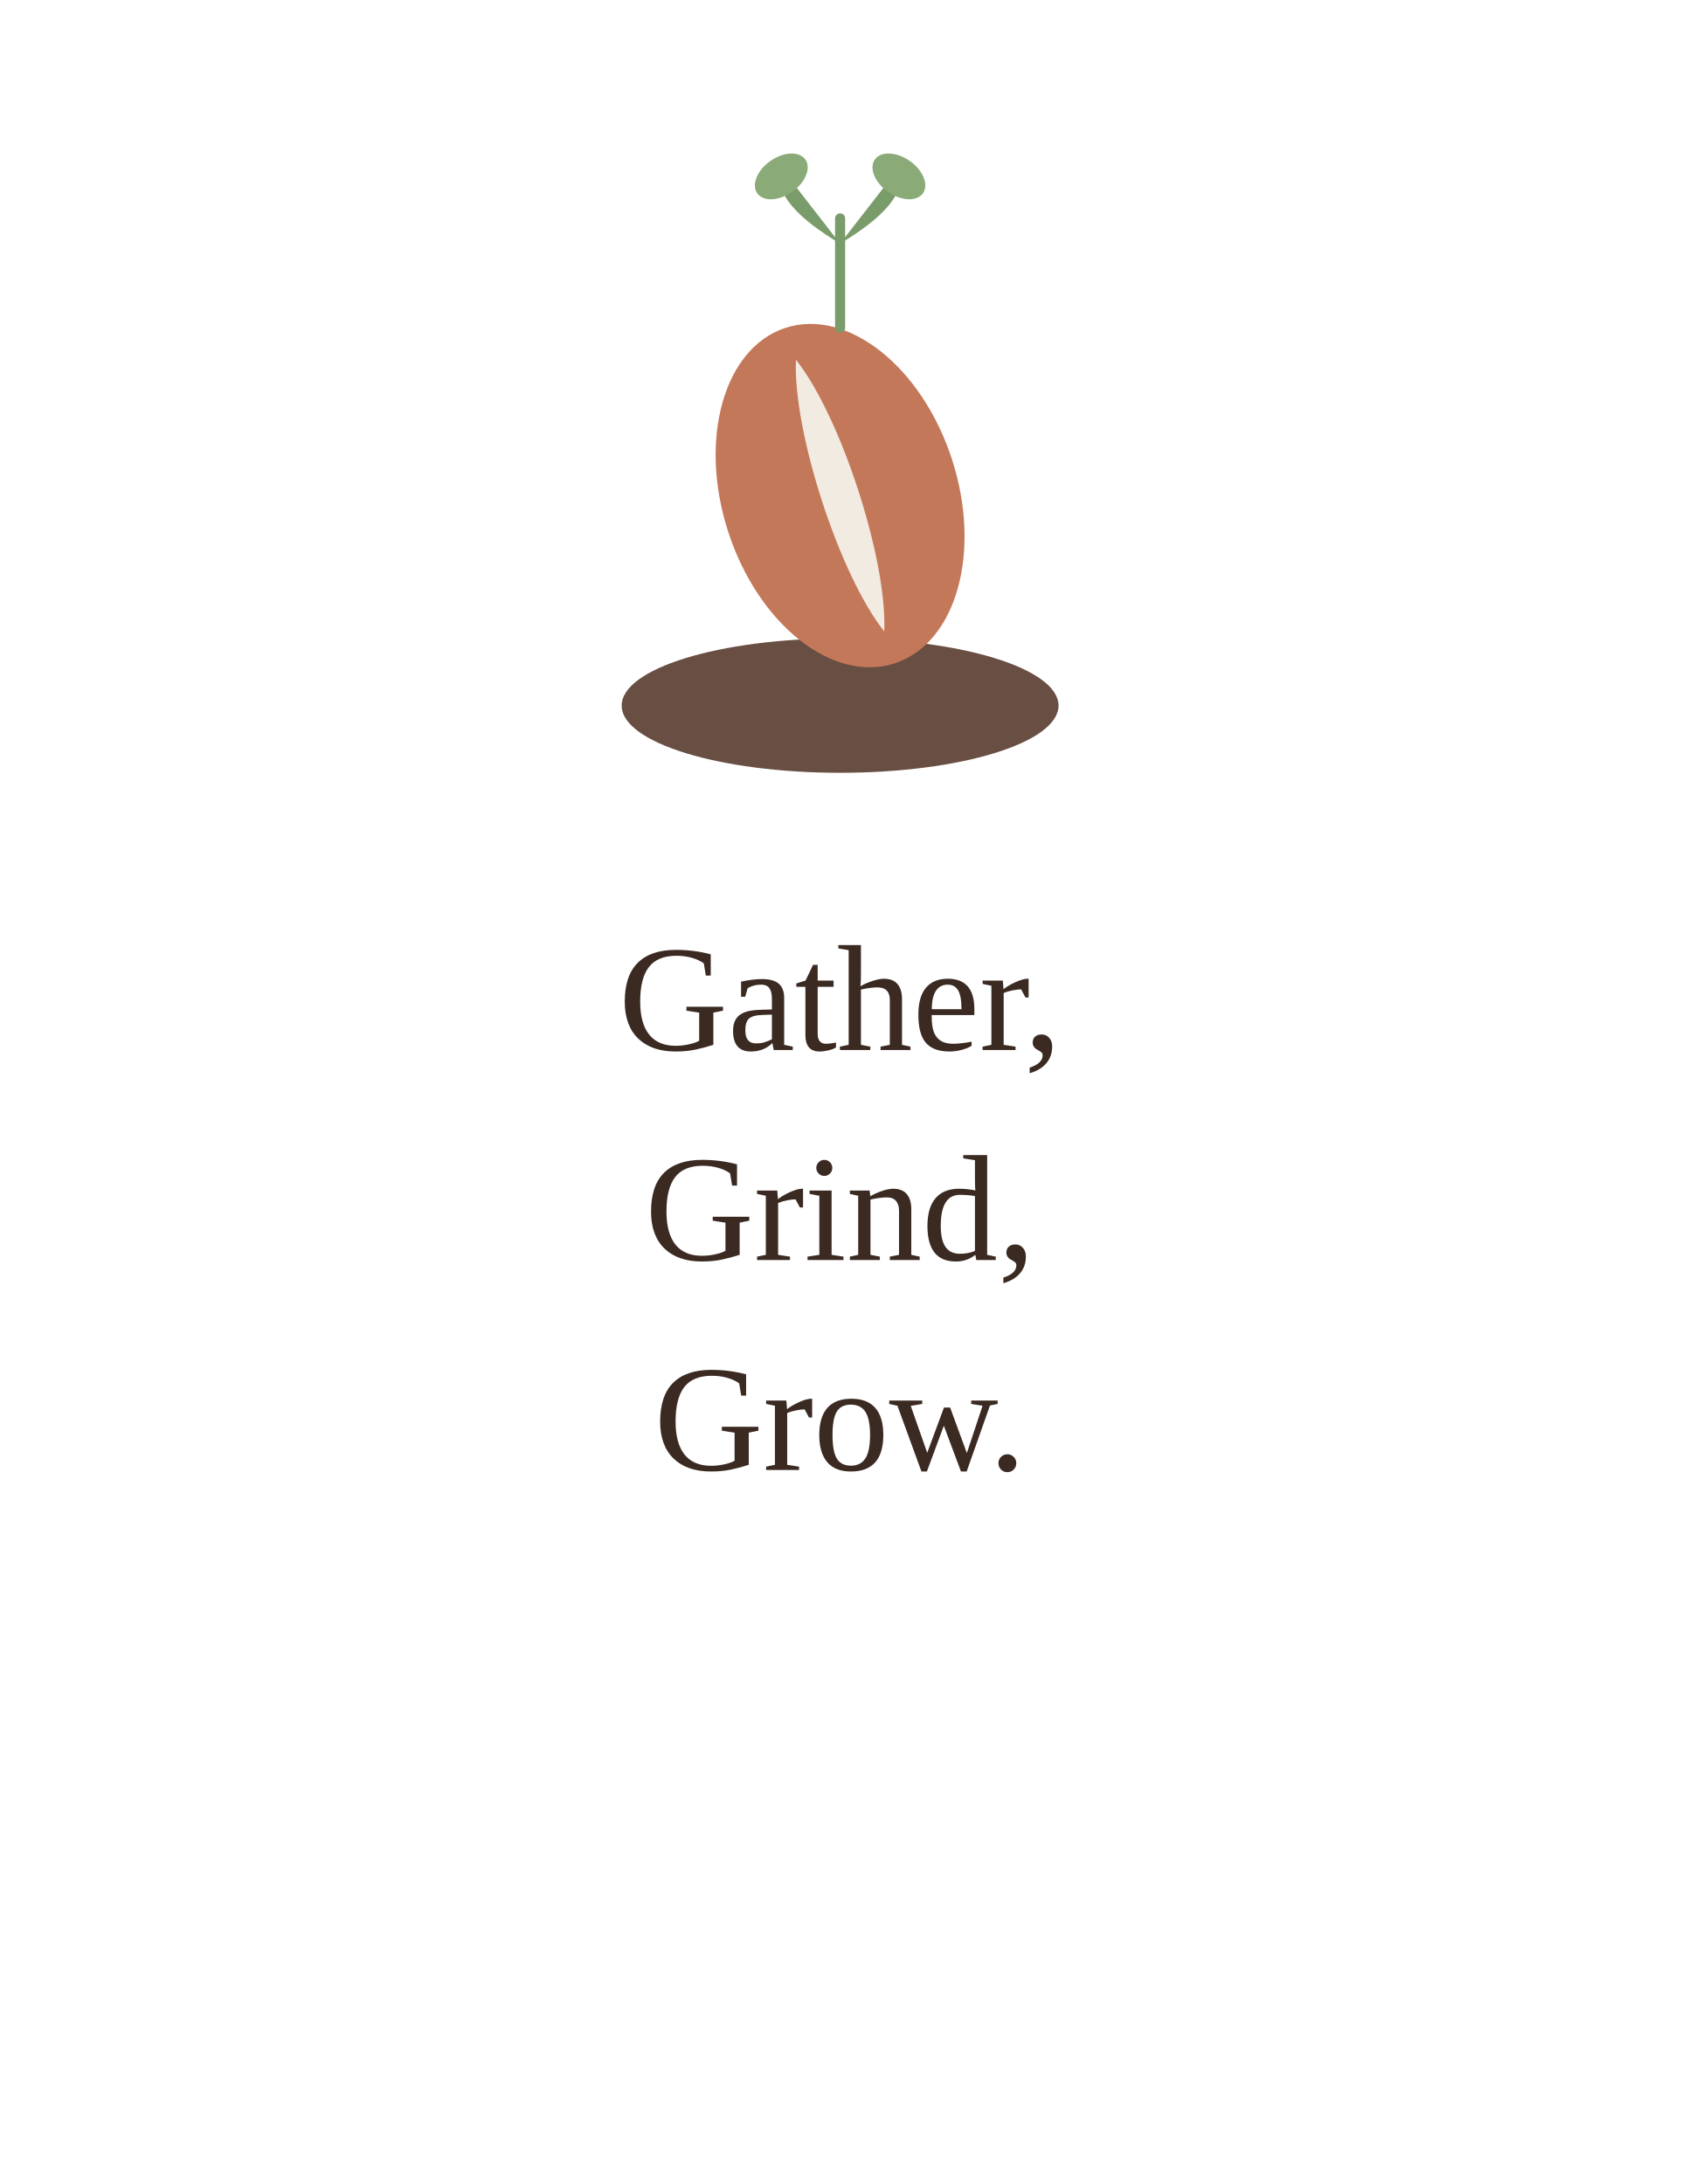
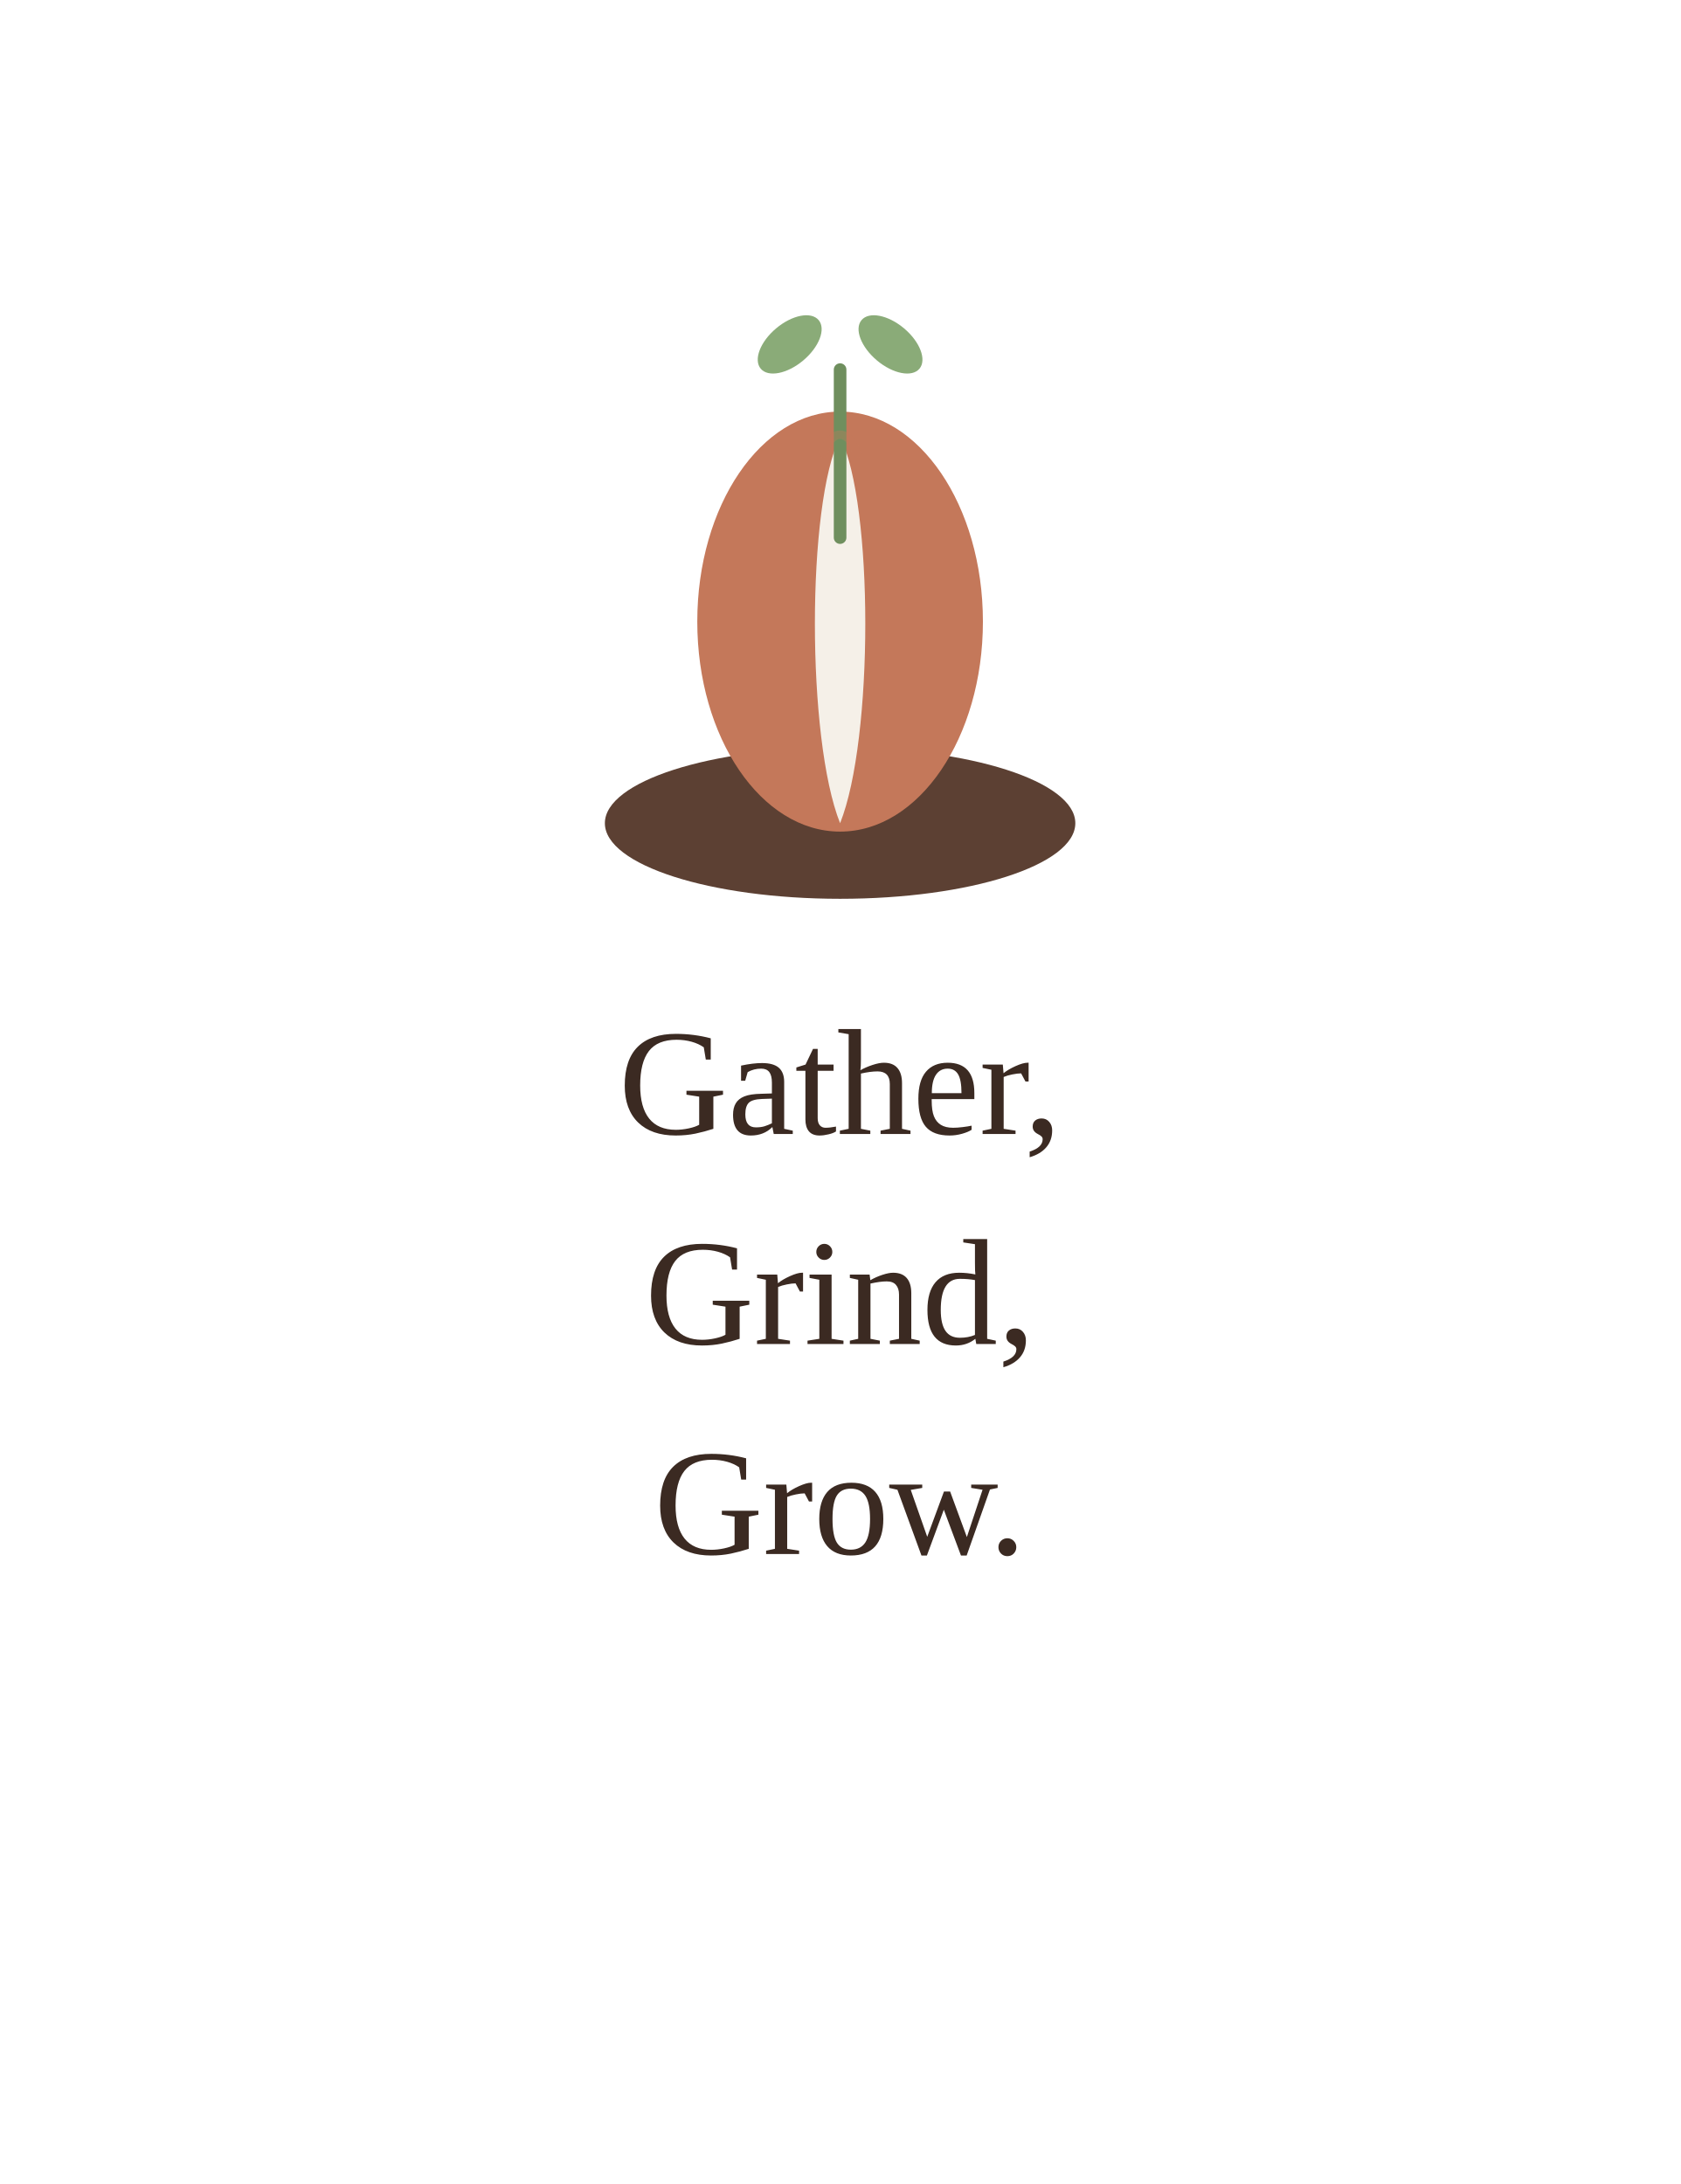
<svg xmlns="http://www.w3.org/2000/svg" viewBox="0 0 400 520" width="400" height="520" role="img" aria-label="Gather, Grind, Grow logo">
-   <g id="grounds" fill="#5C4033" opacity="0.92">
-     <ellipse cx="200" cy="168" rx="52" ry="16" />
-     <circle cx="168" cy="162" r="3.2" />
-     <circle cx="178" cy="170" r="2.4" />
-     <circle cx="188" cy="160" r="2.8" />
-     <circle cx="198" cy="172" r="3.0" />
-     <circle cx="208" cy="161" r="2.5" />
-     <circle cx="218" cy="169" r="2.9" />
-     <circle cx="228" cy="163" r="2.3" />
-     <circle cx="172" cy="166" r="1.8" />
-     <circle cx="192" cy="166" r="2.0" />
-     <circle cx="212" cy="174" r="2.1" />
-     <circle cx="222" cy="158" r="1.7" />
-     <circle cx="234" cy="170" r="2.2" />
-     <circle cx="162" cy="170" r="2.0" />
-     <circle cx="184" cy="174" r="1.6" />
-     <circle cx="204" cy="158" r="1.9" />
+   <g fill="#5C4033">
+     <ellipse cx="200" cy="196" rx="56" ry="18" />
+     <circle cx="164" cy="190" r="3" />
+     <circle cx="174" cy="198" r="2.4" />
+     <circle cx="184" cy="188" r="2.8" />
+     <circle cx="194" cy="200" r="3" />
+     <circle cx="204" cy="189" r="2.5" />
+     <circle cx="214" cy="197" r="2.7" />
+     <circle cx="224" cy="191" r="2.3" />
+     <circle cx="234" cy="198" r="2.2" />
+     <circle cx="170" cy="194" r="1.8" />
+     <circle cx="190" cy="194" r="2" />
+     <circle cx="210" cy="202" r="2" />
+     <circle cx="220" cy="186" r="1.7" />
  </g>
-   <g id="bean" transform="translate(200 118) rotate(-18)">
-     <ellipse cx="0" cy="0" rx="28" ry="42" fill="#C4785A" />
-     <path d="M0 -34 C -6 -18, -6 18, 0 34 C 6 18, 6 -18, 0 -34 Z" fill="#F5F0E8" opacity="0.95" />
+   <ellipse cx="200" cy="148" rx="34" ry="50" fill="#C4785A" />
+   <path d="M200 104            C192 120, 192 176, 200 196            C208 176, 208 120, 200 104 Z" fill="#F5F0E8" />
+   <g id="sprout">
+     <path d="M200 128 L200 88" fill="none" stroke="#6F8F5E" stroke-width="3" stroke-linecap="round" />
+     <ellipse cx="188" cy="82" rx="9" ry="5" fill="#8AAB78" transform="rotate(-40 188 82)" />
+     <ellipse cx="212" cy="82" rx="9" ry="5" fill="#8AAB78" transform="rotate(40 212 82)" />
  </g>
-   <g id="sprout" fill="none" stroke="#7A9B6A" stroke-width="2.4" stroke-linecap="round" stroke-linejoin="round">
-     <path d="M200 78 C200 68, 200 60, 200 52" />
-     <path d="M200 58 C190 52, 184 46, 186 40" fill="#7A9B6A" stroke="none" />
-     <path d="M200 58 C210 52, 216 46, 214 40" fill="#7A9B6A" stroke="none" />
-     <ellipse cx="186" cy="42" rx="7" ry="4.5" transform="rotate(-35 186 42)" fill="#8AAB78" stroke="none" />
-     <ellipse cx="214" cy="42" rx="7" ry="4.5" transform="rotate(35 214 42)" fill="#8AAB78" stroke="none" />
-   </g>
-   <g id="wordmark" fill="#3B2A22" font-family="Georgia, 'Times New Roman', serif" font-size="36" text-anchor="middle">
-     <text x="200" y="250">Gather,</text>
-     <text x="200" y="300">Grind,</text>
-     <text x="200" y="350">Grow.</text>
+   <path d="M196 108 C198 102, 202 102, 204 108" fill="none" stroke="#C4785A" stroke-width="2" stroke-linecap="round" opacity="0.35" />
+   <g fill="#3B2A22" font-family="Georgia, 'Times New Roman', serif" font-size="36" text-anchor="middle">
+     <text x="200" y="270">Gather,</text>
+     <text x="200" y="320">Grind,</text>
+     <text x="200" y="370">Grow.</text>
  </g>
</svg>
